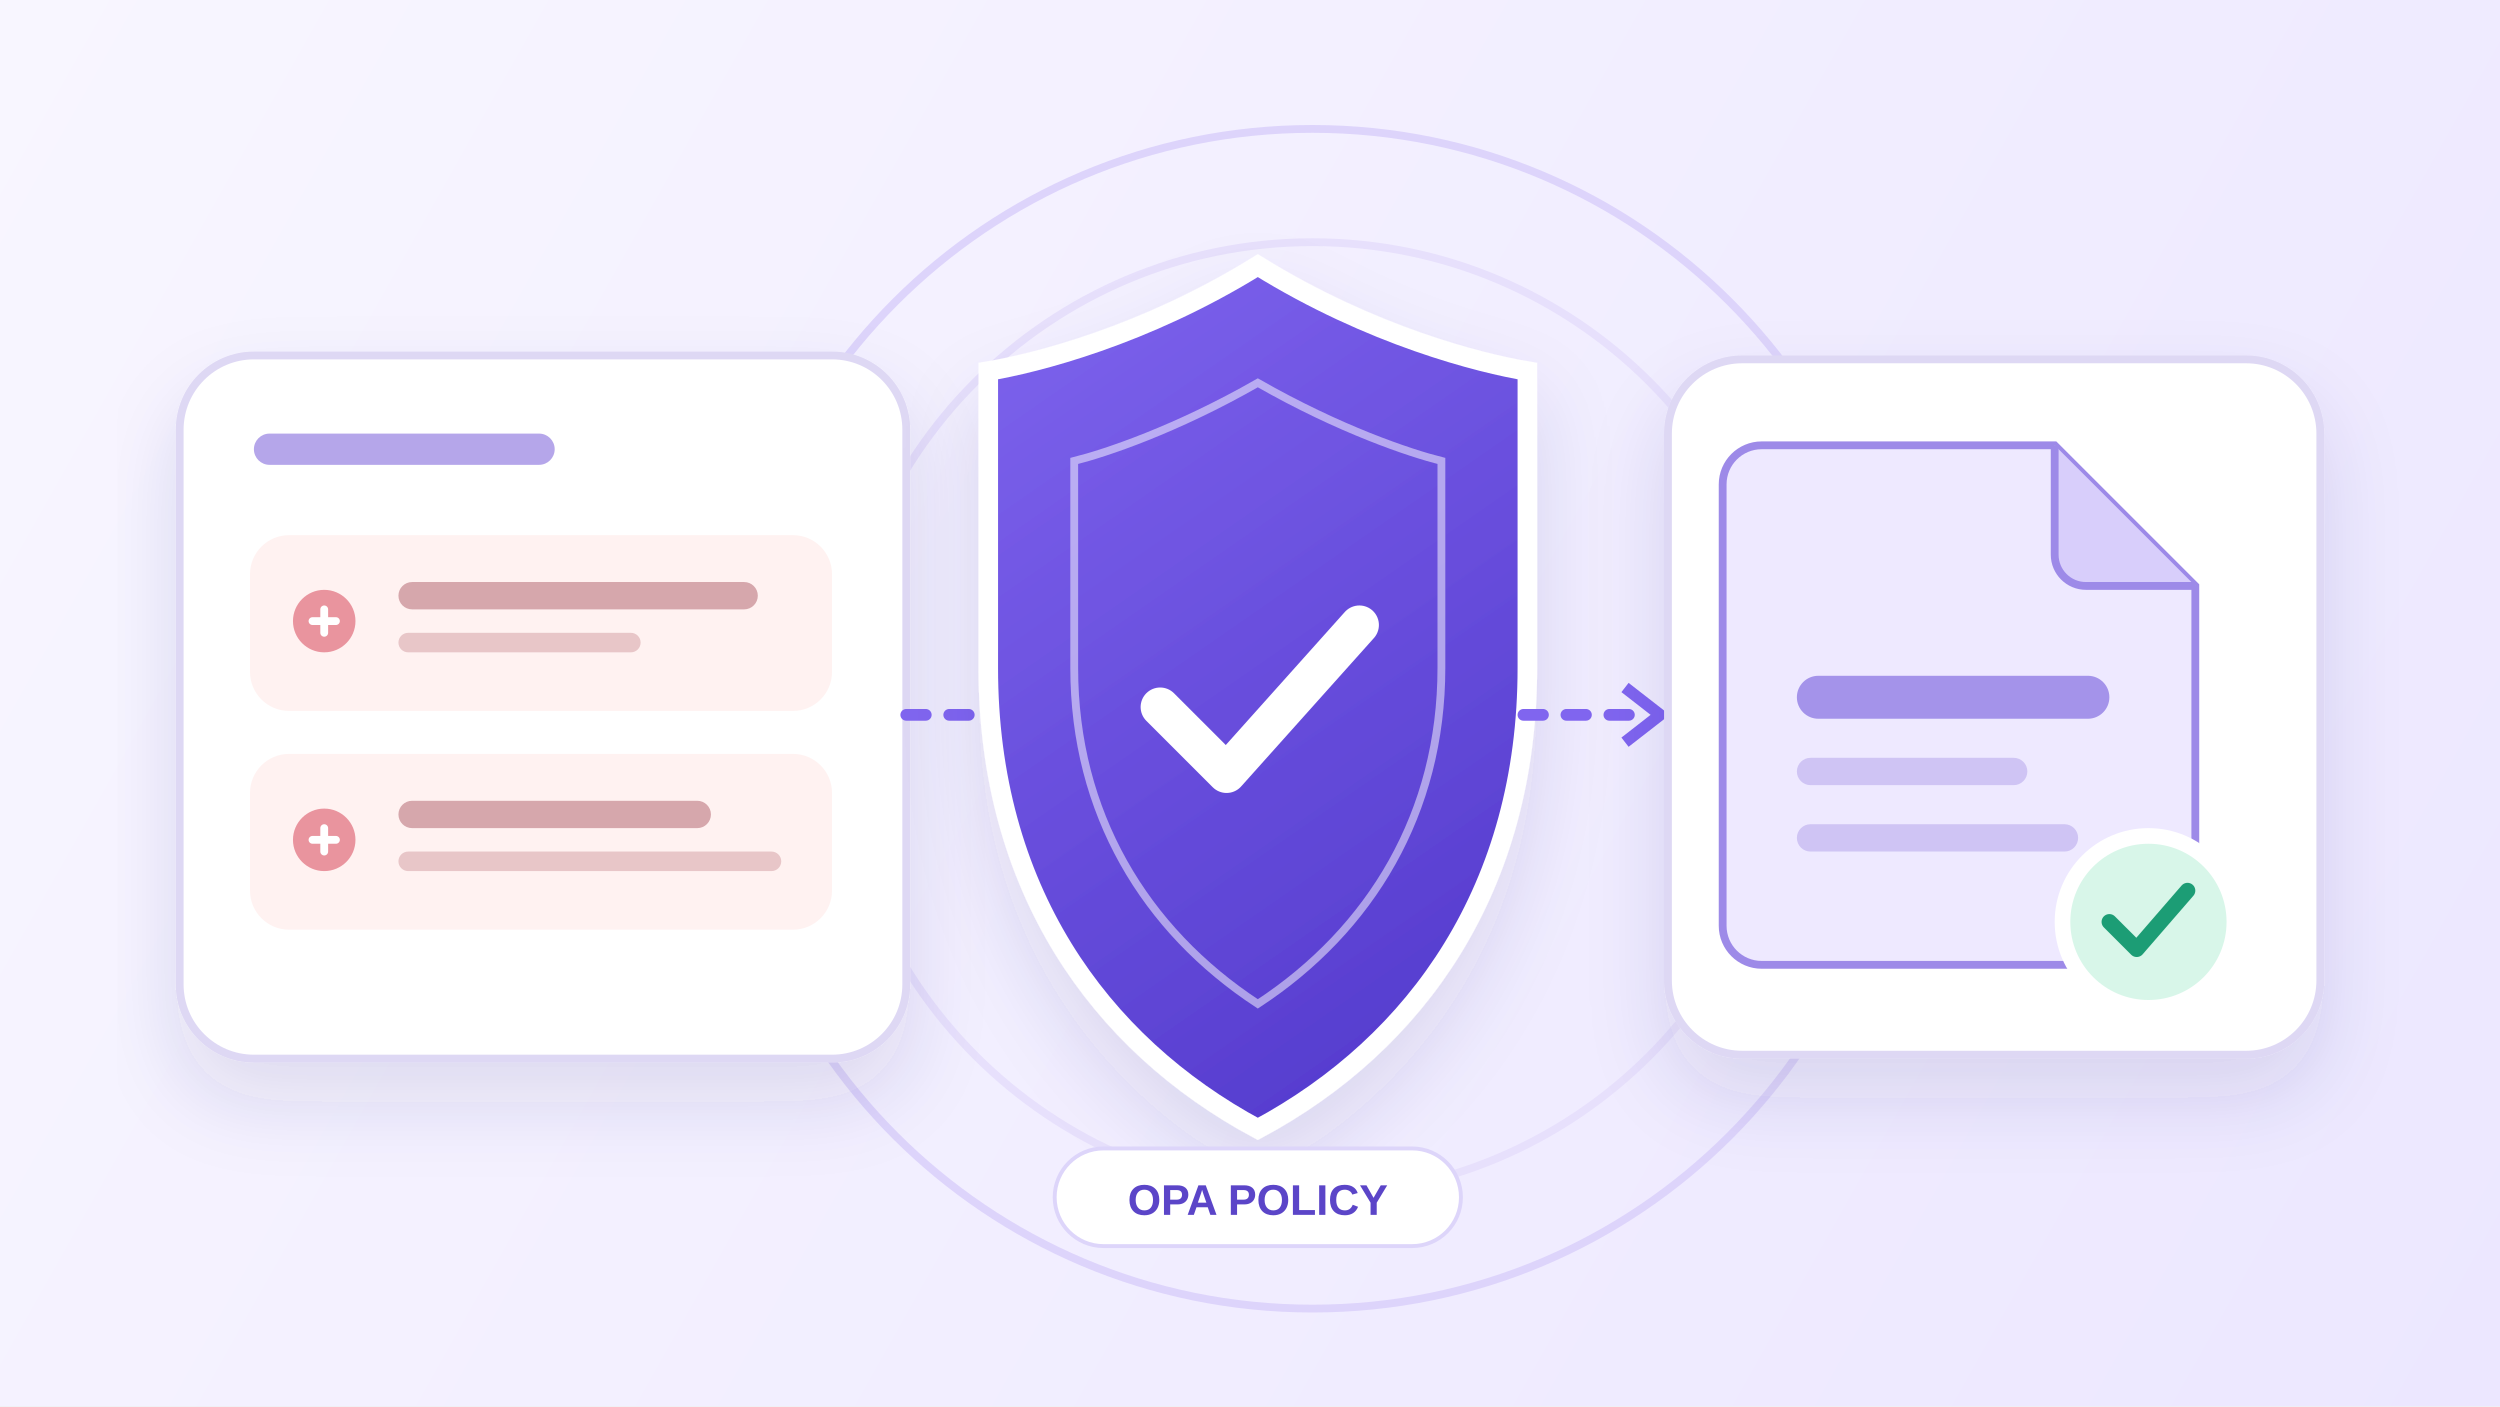
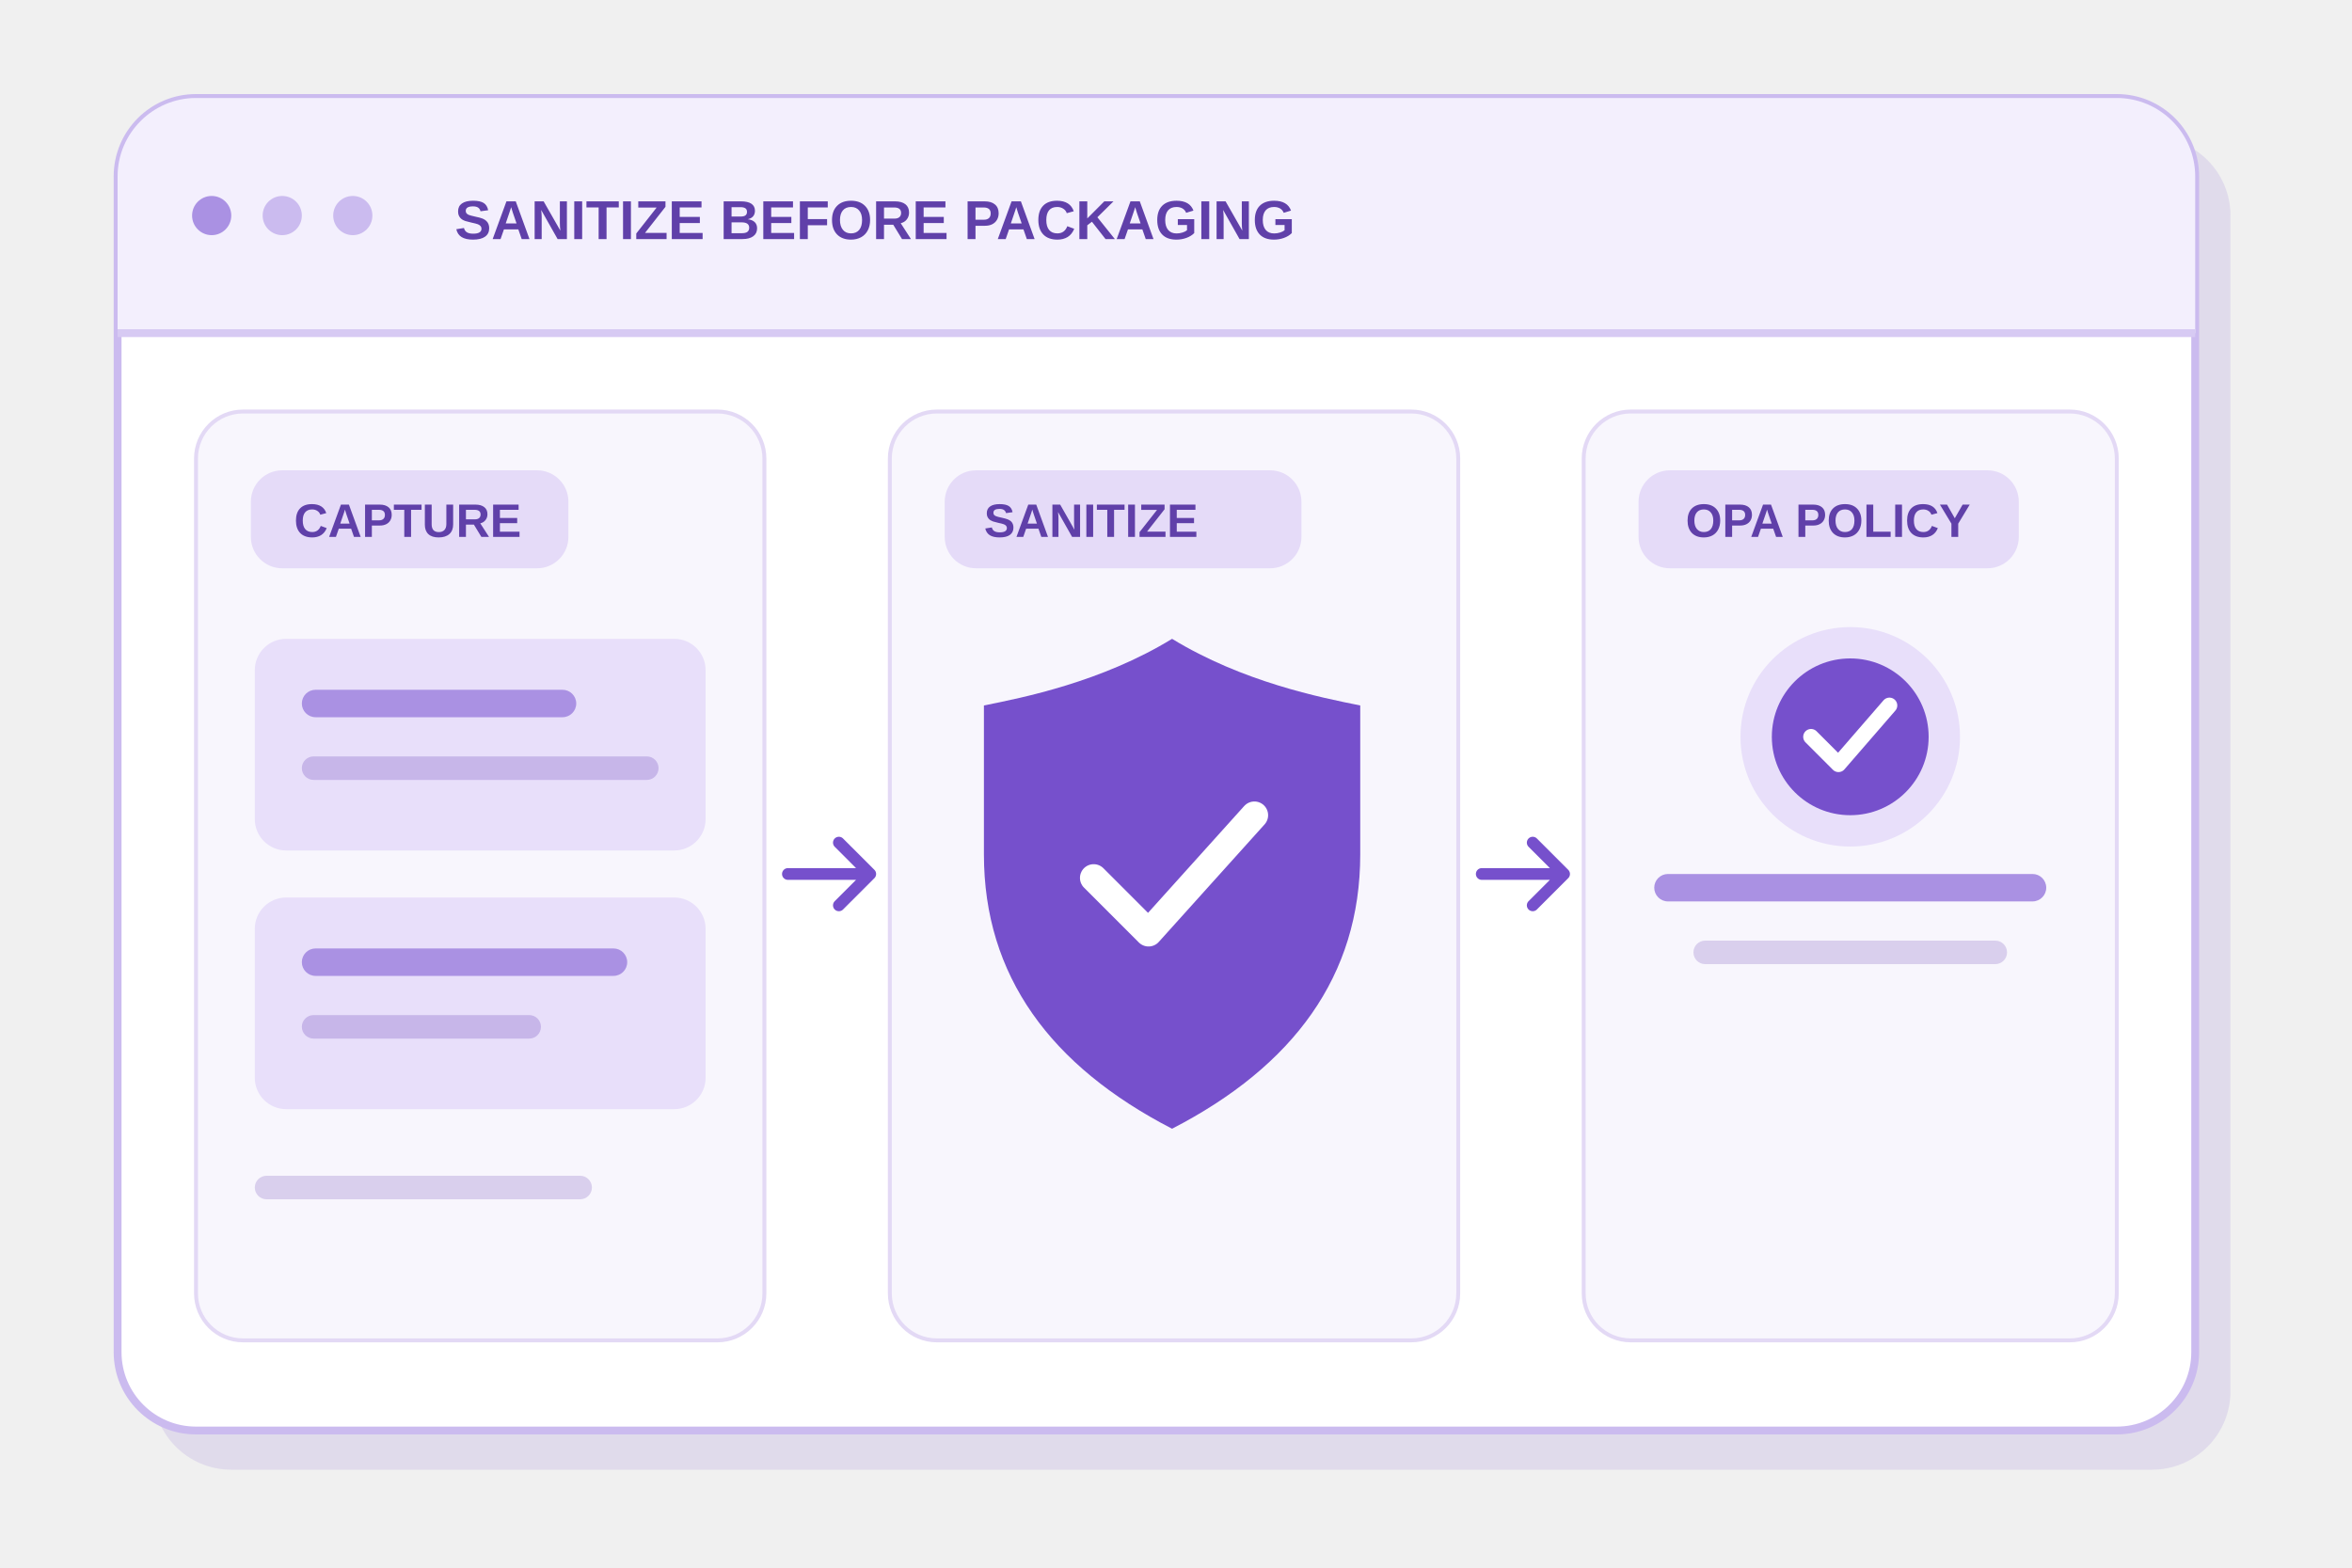
- <svg xmlns="http://www.w3.org/2000/svg" width="640" height="360" viewBox="0 0 640 360" fill="none">
-   <defs>
-     <linearGradient id="bg" x1="0" y1="0" x2="640" y2="360" gradientUnits="userSpaceOnUse">
-       <stop stop-color="#F8F6FF" />
-       <stop offset="1" stop-color="#ECE7FF" />
-     </linearGradient>
-     <linearGradient id="shield" x1="245" y1="65" x2="397" y2="284" gradientUnits="userSpaceOnUse">
-       <stop stop-color="#8065EF" />
-       <stop offset="1" stop-color="#5037CA" />
-     </linearGradient>
-     <filter id="shadow" x="30" y="30" width="585" height="302" filterUnits="userSpaceOnUse">
-       <feDropShadow dx="0" dy="10" stdDeviation="10" flood-color="#392B81" flood-opacity=".12" />
-     </filter>
-   </defs>
-   <rect width="640" height="360" fill="url(#bg)" />
-   <circle cx="336" cy="184" r="151" stroke="#DDD4FB" stroke-width="2" />
-   <circle cx="336" cy="184" r="122" stroke="#E7E0FC" stroke-width="2" />
-   <g filter="url(#shadow)">
-     <rect x="46" y="91" width="186" height="180" rx="19" fill="white" stroke="#DED8F4" stroke-width="2" />
-     <rect x="65" y="111" width="77" height="8" rx="4" fill="#B5A6EA" />
-     <rect x="64" y="137" width="149" height="45" rx="10" fill="#FFF2F1" />
-     <circle cx="83" cy="159" r="8" fill="#E9949E" />
-     <path d="M80 159h6m-3-3v6" stroke="white" stroke-width="2" stroke-linecap="round" />
-     <rect x="102" y="149" width="92" height="7" rx="3.5" fill="#D6A7AC" />
-     <rect x="102" y="162" width="62" height="5" rx="2.5" fill="#E8C6C8" />
-     <rect x="64" y="193" width="149" height="45" rx="10" fill="#FFF2F1" />
-     <circle cx="83" cy="215" r="8" fill="#E9949E" />
-     <path d="M80 215h6m-3-3v6" stroke="white" stroke-width="2" stroke-linecap="round" />
-     <rect x="102" y="205" width="80" height="7" rx="3.5" fill="#D6A7AC" />
-     <rect x="102" y="218" width="98" height="5" rx="2.5" fill="#E8C6C8" />
-   </g>
-   <path d="M232 183h32" stroke="#8065EF" stroke-width="3" stroke-linecap="round" stroke-dasharray="5 6" />
-   <path d="m258 176 9 7-9 7" stroke="#8065EF" stroke-width="3" stroke-linejoin="round" />
-   <g filter="url(#shadow)">
-     <path d="M322 68c-29 18-57 25-69 27v76c0 56 28 96 69 118 41-22 69-62 69-118V95c-12-2-40-9-69-27Z" fill="url(#shield)" stroke="white" stroke-width="5" />
-     <path d="M322 98c-21 12-39 18-47 20v53c0 37 18 67 47 86 29-19 47-49 47-86v-53c-8-2-26-8-47-20Z" stroke="white" stroke-opacity=".5" stroke-width="2" />
-     <path d="m297 181 17 17 34-38" stroke="white" stroke-width="10" stroke-linecap="round" stroke-linejoin="round" />
-   </g>
-   <path d="M390 183h32" stroke="#8065EF" stroke-width="3" stroke-linecap="round" stroke-dasharray="5 6" />
-   <path d="m416 176 9 7-9 7" stroke="#8065EF" stroke-width="3" stroke-linejoin="round" />
-   <g filter="url(#shadow)">
-     <rect x="427" y="92" width="167" height="178" rx="19" fill="white" stroke="#DED8F4" stroke-width="2" />
-     <path d="M451 114h75l36 36v87a10 10 0 0 1-10 10h-101a10 10 0 0 1-10-10V124a10 10 0 0 1 10-10Z" fill="#EEE9FF" stroke="#9D8AE8" stroke-width="2" />
-     <path d="M526 114v28a8 8 0 0 0 8 8h28" fill="#D8CEFB" />
-     <path d="M526 114v28a8 8 0 0 0 8 8h28" stroke="#9D8AE8" stroke-width="2" />
-     <rect x="460" y="173" width="80" height="11" rx="5.5" fill="#A493EA" />
-     <rect x="460" y="194" width="59" height="7" rx="3.5" fill="#CFC4F4" />
-     <rect x="460" y="211" width="72" height="7" rx="3.5" fill="#CFC4F4" />
-     <circle cx="550" cy="236" r="22" fill="#D8F6E9" stroke="white" stroke-width="4" />
-     <path d="m540 236 7 7 13-15" stroke="#1F9D75" stroke-width="4" stroke-linecap="round" stroke-linejoin="round" />
-   </g>
-   <rect x="270" y="294" width="104" height="25" rx="12.5" fill="white" stroke="#DDD5FA" />
-   <text x="322" y="311" text-anchor="middle" fill="#5B45C8" font-family="Arial,sans-serif" font-size="11" font-weight="700">OPA POLICY</text>
+ <svg xmlns="http://www.w3.org/2000/svg" viewBox="0 0 600 400" role="img" aria-labelledby="title desc">
+   <rect x="39" y="35" width="530" height="340" rx="20" fill="#7650cc" opacity=".13" />
+   <rect x="30" y="25" width="530" height="340" rx="20" fill="#fff" stroke="#cbbbef" stroke-width="2" />
+   <path d="M30 45c0-11 9-20 20-20h490c11 0 20 9 20 20v40H30V45Z" fill="#f3effd" />
+   <path d="M30 85h530" stroke="#d7caf3" stroke-width="2" />
+   <circle cx="54" cy="55" r="5" fill="#aa91e3" />
+   <circle cx="72" cy="55" r="5" fill="#cbbbef" />
+   <circle cx="90" cy="55" r="5" fill="#cbbbef" />
+   <text x="116" y="61" fill="#6040a9" font-family="Arial,sans-serif" font-size="14" font-weight="700">SANITIZE BEFORE PACKAGING</text>
+   <rect x="50" y="105" width="145" height="237" rx="12" fill="#f8f6fd" stroke="#e3d9f5" />
+   <rect x="64" y="120" width="81" height="25" rx="8" fill="#e5dbf8" />
+   <text x="75" y="137" fill="#6040a9" font-family="Arial,sans-serif" font-size="12" font-weight="700">CAPTURE</text>
+   <rect x="65" y="163" width="115" height="54" rx="8" fill="#e8dffa" />
+   <rect x="77" y="176" width="70" height="7" rx="3.5" fill="#aa91e3" />
+   <rect x="77" y="193" width="91" height="6" rx="3" fill="#c7b6e9" />
+   <rect x="65" y="229" width="115" height="54" rx="8" fill="#e8dffa" />
+   <rect x="77" y="242" width="83" height="7" rx="3.5" fill="#aa91e3" />
+   <rect x="77" y="259" width="61" height="6" rx="3" fill="#c7b6e9" />
+   <rect x="65" y="300" width="86" height="6" rx="3" fill="#d9cfed" />
+   <path d="M201 223h21m-8-8 8 8-8 8" fill="none" stroke="#7650cc" stroke-width="3" stroke-linecap="round" stroke-linejoin="round" />
+   <rect x="227" y="105" width="145" height="237" rx="12" fill="#f8f6fd" stroke="#e3d9f5" />
+   <rect x="241" y="120" width="91" height="25" rx="8" fill="#e5dbf8" />
+   <text x="251" y="137" fill="#6040a9" font-family="Arial,sans-serif" font-size="12" font-weight="700">SANITIZE</text>
+   <path d="M299 163c-18 11-38 15-48 17v38c0 31 17 54 48 70 31-16 48-39 48-70v-38c-10-2-30-6-48-17Z" fill="#7650cc" />
+   <path d="m279 224 14 14 27-30" fill="none" stroke="#fff" stroke-width="7" stroke-linecap="round" stroke-linejoin="round" />
+   <path d="M378 223h21m-8-8 8 8-8 8" fill="none" stroke="#7650cc" stroke-width="3" stroke-linecap="round" stroke-linejoin="round" />
+   <rect x="404" y="105" width="136" height="237" rx="12" fill="#f8f6fd" stroke="#e3d9f5" />
+   <rect x="418" y="120" width="97" height="25" rx="8" fill="#e5dbf8" />
+   <text x="430" y="137" fill="#6040a9" font-family="Arial,sans-serif" font-size="12" font-weight="700">OPA POLICY</text>
+   <circle cx="472" cy="188" r="28" fill="#e8dffa" />
+   <circle cx="472" cy="188" r="20" fill="#7650cc" />
+   <path d="m462 188 7 7 13-15" fill="none" stroke="#fff" stroke-width="4" stroke-linecap="round" stroke-linejoin="round" />
+   <rect x="422" y="223" width="100" height="7" rx="3.5" fill="#aa91e3" />
+   <rect x="432" y="240" width="80" height="6" rx="3" fill="#d9cfed" />
</svg>
